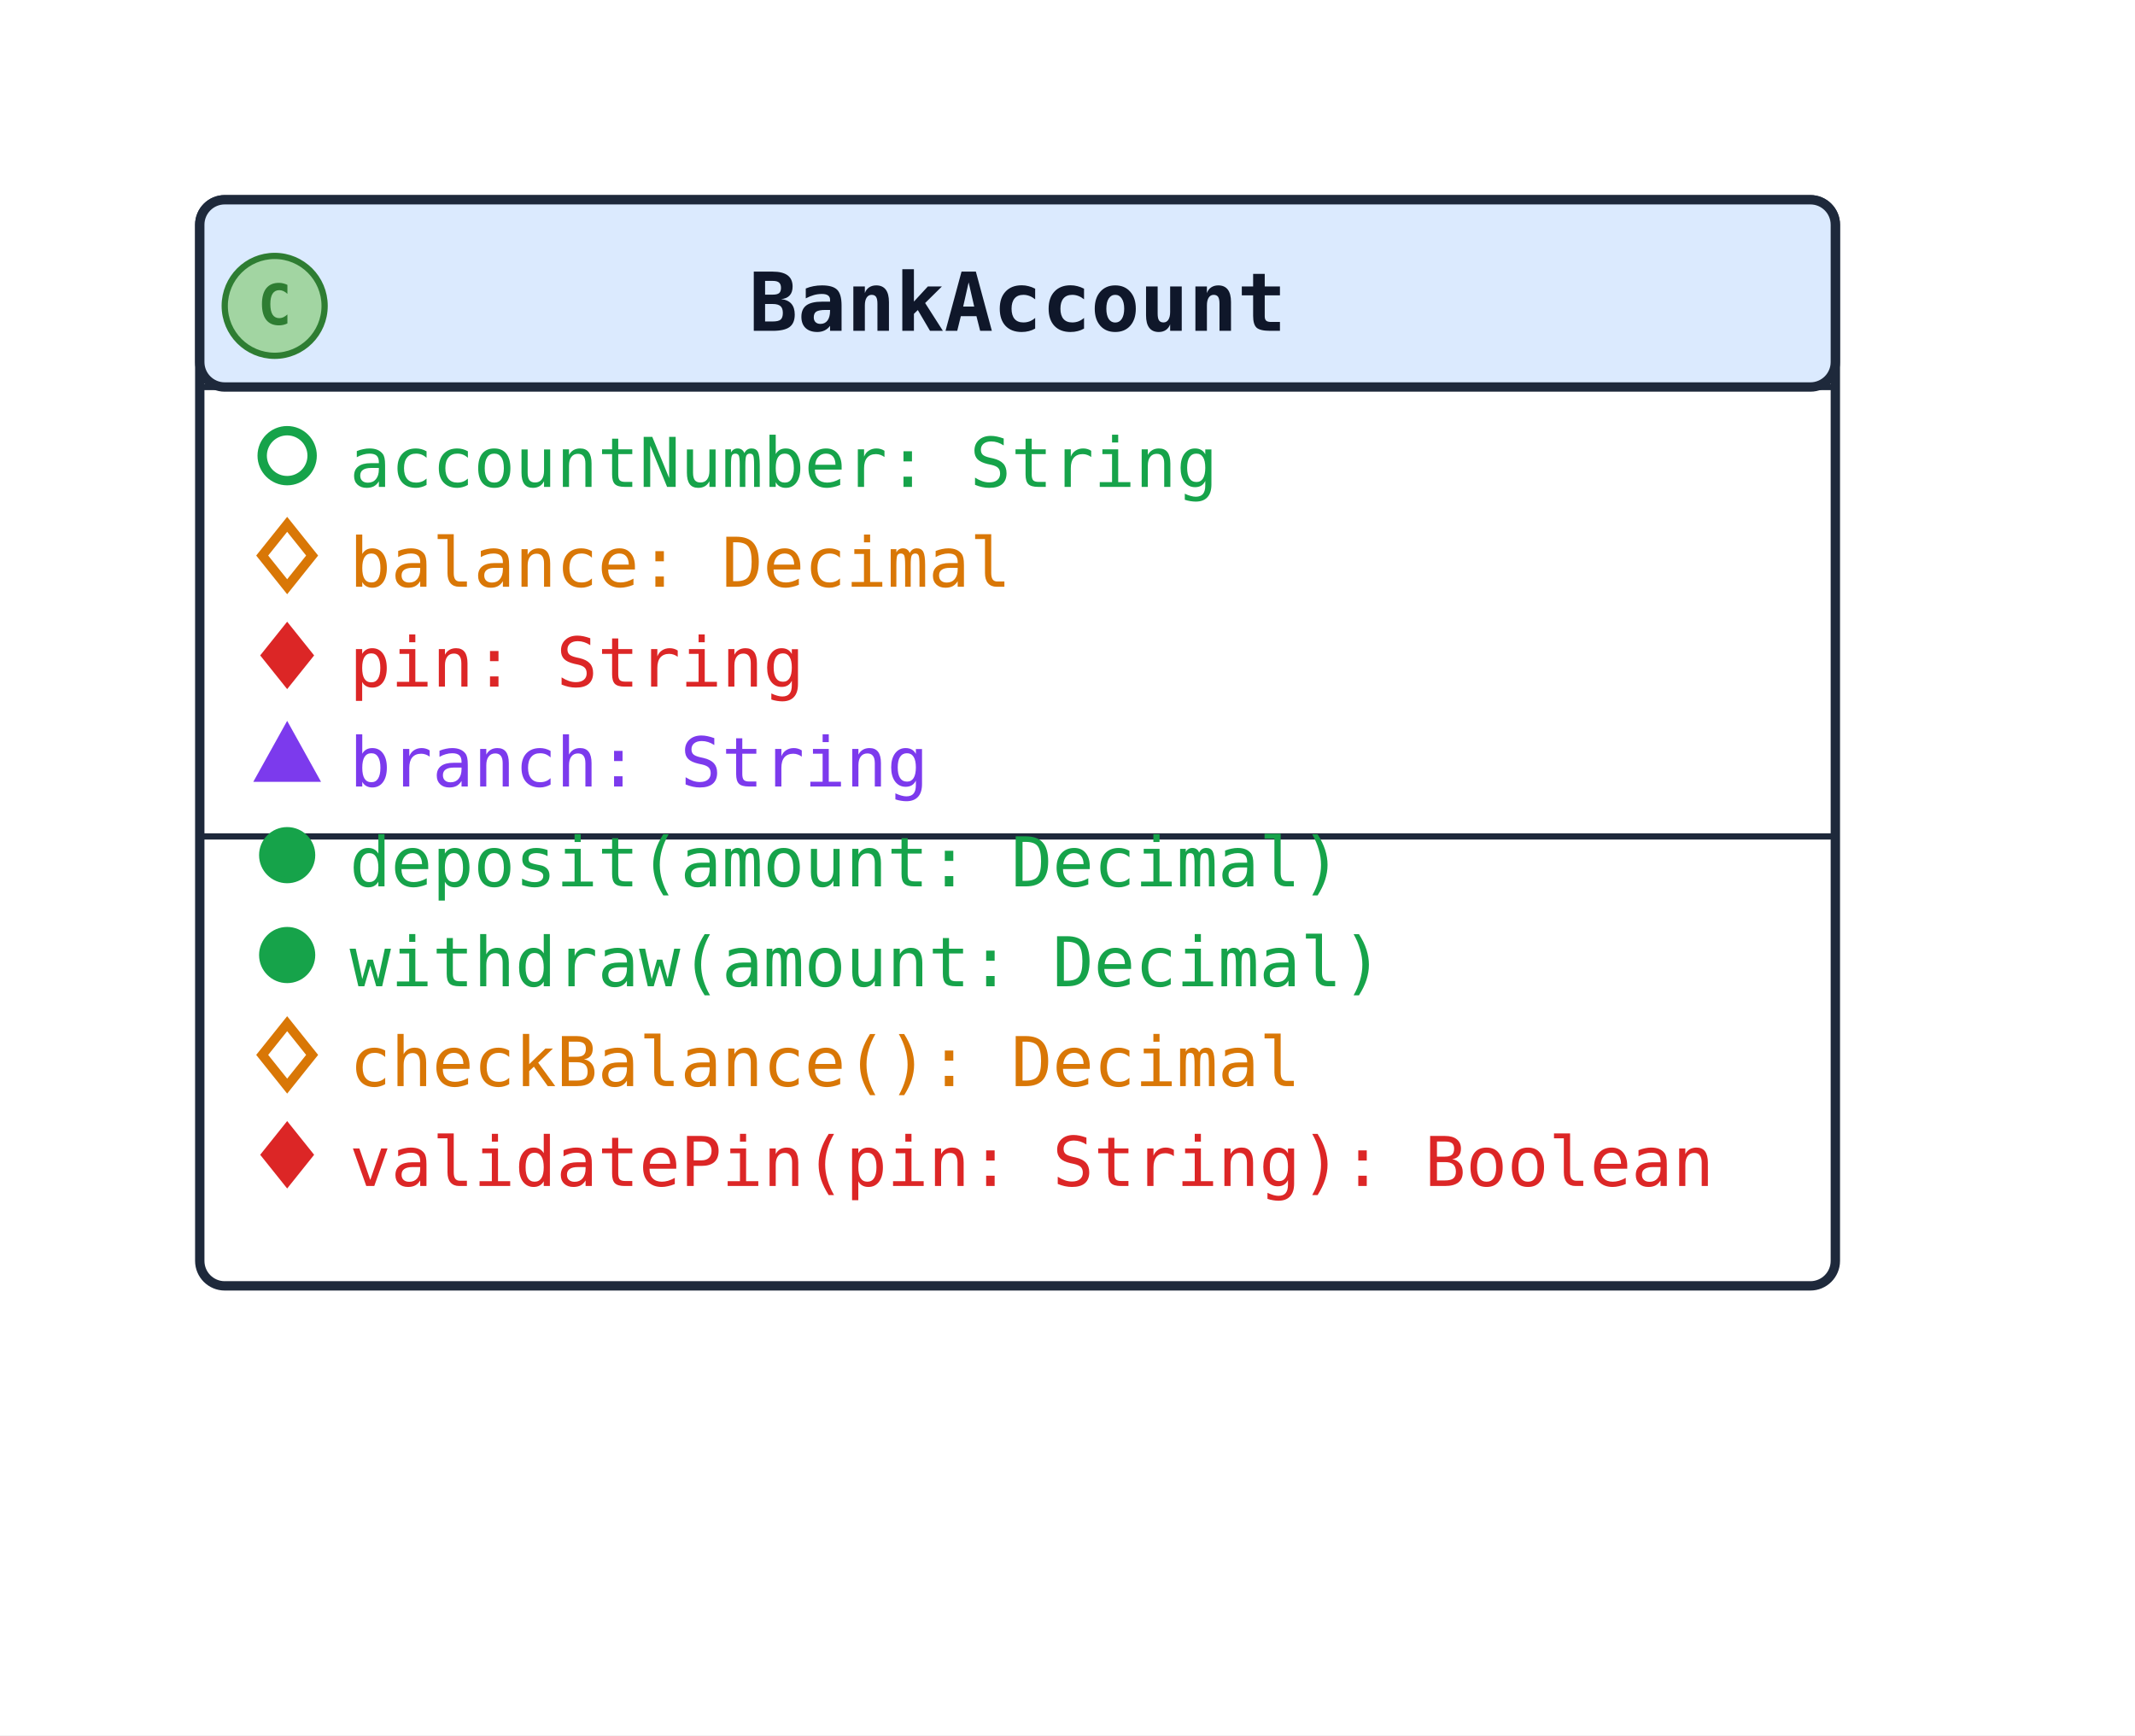
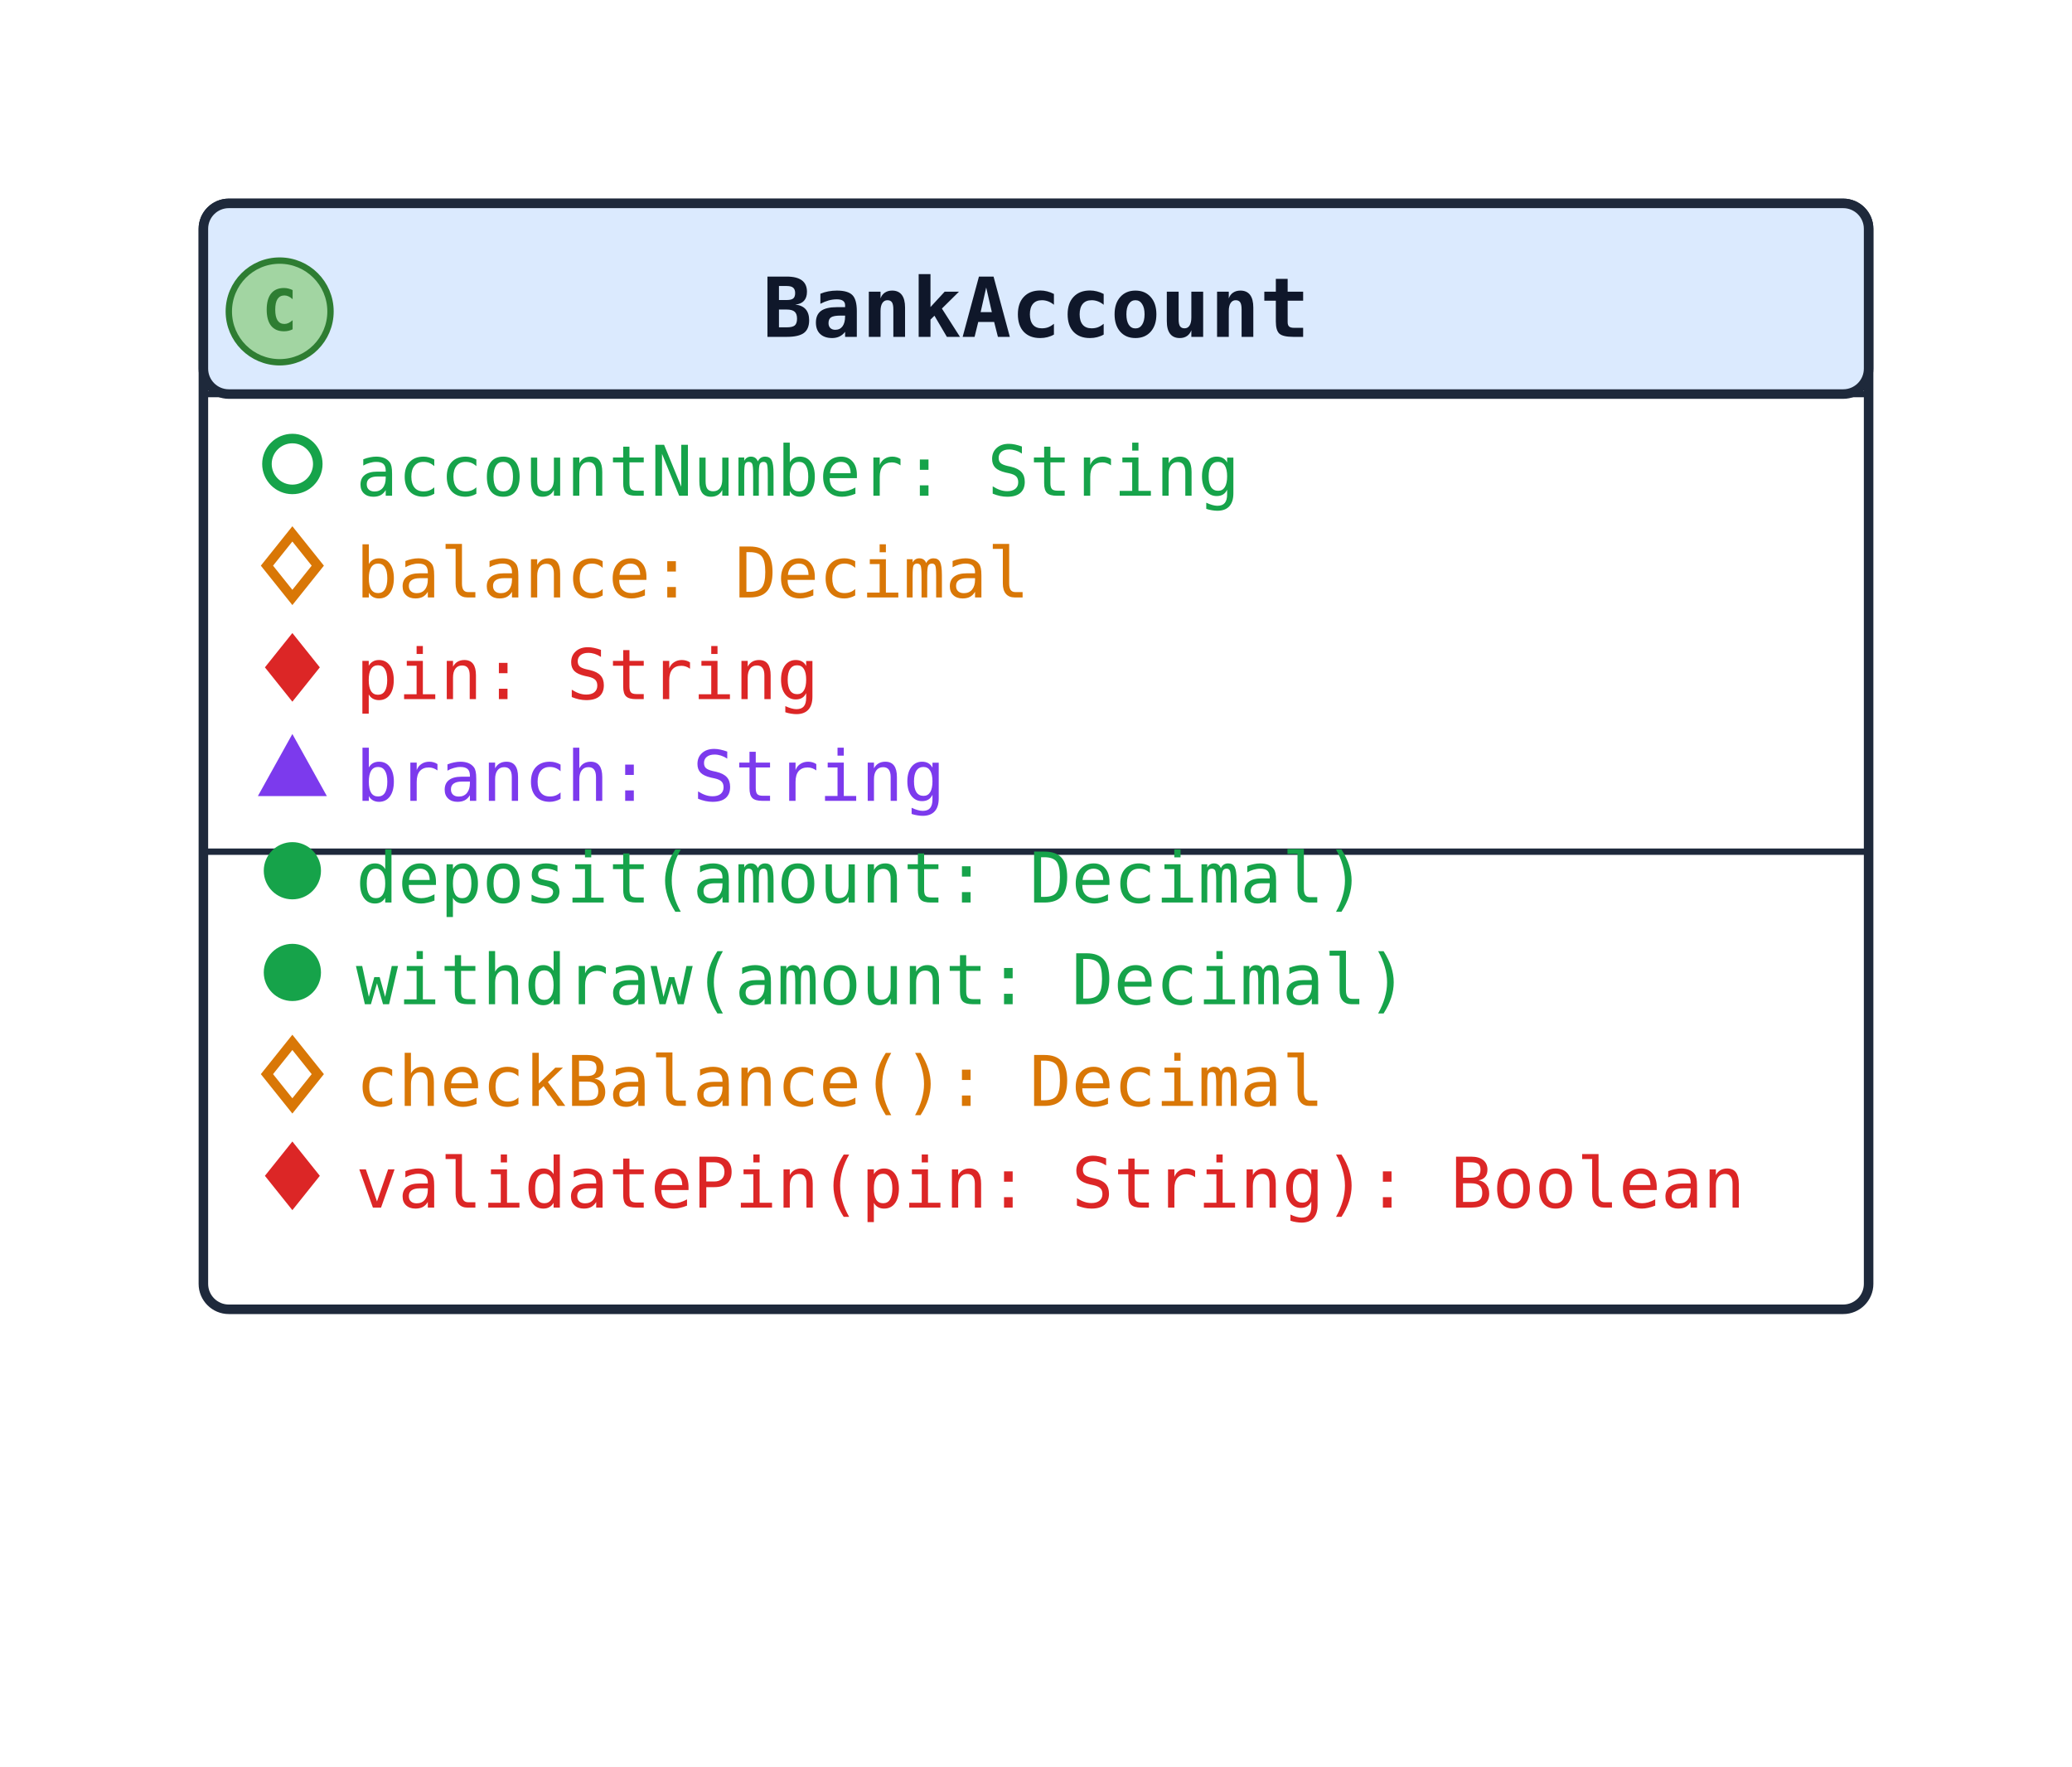
- <svg xmlns="http://www.w3.org/2000/svg" width="342" height="278" viewBox="0 0 342 278" data-orientation="TopToBottom">
+ <svg xmlns="http://www.w3.org/2000/svg" width="326" height="278" viewBox="0 0 326 278" data-orientation="TopToBottom">
  <rect width="100%" height="100%" fill="#ffffff" />
  <defs>
    <marker id="arrow-open" viewBox="0 0 10 10" refX="9" refY="5" markerWidth="10" markerHeight="10" markerUnits="userSpaceOnUse" orient="auto-start-reverse">
      <path d="M0,0 L10,5 L0,10" fill="none" stroke="#1e293b" stroke-width="1.5" />
    </marker>
    <marker id="arrow-triangle" viewBox="0 0 16 16" refX="15" refY="8" markerWidth="16" markerHeight="16" markerUnits="userSpaceOnUse" orient="auto-start-reverse">
      <polygon points="0,1 14,8 0,15" fill="#ffffff" stroke="#1e293b" stroke-width="1.5" fill-rule="nonzero" />
    </marker>
    <marker id="arrow-diamond-filled" viewBox="0 0 14 10" refX="13" refY="5" markerWidth="14" markerHeight="10" markerUnits="userSpaceOnUse" orient="auto-start-reverse">
      <path d="M0,5 L7,0 L14,5 L7,10 z" fill="#1e293b" stroke="#1e293b" stroke-width="1" />
    </marker>
    <marker id="arrow-diamond-open" viewBox="0 0 14 10" refX="13" refY="5" markerWidth="14" markerHeight="10" markerUnits="userSpaceOnUse" orient="auto-start-reverse">
      <path d="M0,5 L7,0 L14,5 L7,10 z" fill="#ffffff" stroke="#1e293b" stroke-width="1" />
    </marker>
  </defs>
  <defs>
    <marker id="arrow-triangle-filled" viewBox="0 0 12 12" refX="11" refY="6" markerWidth="12" markerHeight="12" markerUnits="userSpaceOnUse" orient="auto-start-reverse">
      <polygon points="0,0 12,6 0,12" fill="#1e293b" stroke="#1e293b" stroke-width="1.5" />
    </marker>
    <marker id="arrow-box-filled" viewBox="0 0 12 12" refX="11" refY="6" markerWidth="12" markerHeight="12" markerUnits="userSpaceOnUse" orient="auto-start-reverse">
      <rect x="2" y="2" width="8" height="8" fill="#1e293b" stroke="#1e293b" stroke-width="1.5" />
    </marker>
    <marker id="arrow-plus" viewBox="0 0 12 12" refX="11" refY="6" markerWidth="12" markerHeight="12" markerUnits="userSpaceOnUse" orient="auto-start-reverse">
      <path d="M6,1 L6,11 M1,6 L11,6" fill="none" stroke="#1e293b" stroke-width="1.8" stroke-linecap="round" />
    </marker>
    <marker id="arrow-cross" viewBox="0 0 12 12" refX="11" refY="6" markerWidth="12" markerHeight="12" markerUnits="userSpaceOnUse" orient="auto-start-reverse">
      <path d="M2,2 L10,10 M10,2 L2,10" fill="none" stroke="#1e293b" stroke-width="1.8" stroke-linecap="round" />
    </marker>
    <marker id="arrow-bracket-open" viewBox="0 0 12 14" refX="11" refY="7" markerWidth="12" markerHeight="14" markerUnits="userSpaceOnUse" orient="auto-start-reverse">
      <path d="M10,1 L4,1 L4,13 L10,13" fill="none" stroke="#1e293b" stroke-width="1.8" stroke-linecap="round" stroke-linejoin="round" />
    </marker>
    <marker id="arrow-circle-open" viewBox="0 0 12 12" refX="11" refY="6" markerWidth="12" markerHeight="12" markerUnits="userSpaceOnUse" orient="auto-start-reverse">
      <circle cx="6" cy="6" r="4" fill="#ffffff" stroke="#1e293b" stroke-width="1.5" />
    </marker>
    <marker id="arrow-circle-filled" viewBox="0 0 12 12" refX="11" refY="6" markerWidth="12" markerHeight="12" markerUnits="userSpaceOnUse" orient="auto-start-reverse">
      <circle cx="6" cy="6" r="4" fill="#1e293b" stroke="#1e293b" stroke-width="1.5" />
    </marker>
    <marker id="arrow-double-open" viewBox="0 0 16 12" refX="15" refY="6" markerWidth="16" markerHeight="12" markerUnits="userSpaceOnUse" orient="auto-start-reverse">
      <path d="M0,1 L8,6 L0,11 M7,1 L15,6 L7,11" fill="none" stroke="#1e293b" stroke-width="1.5" stroke-linejoin="round" />
    </marker>
  </defs>
  <rect class="uml-node uml-class" data-uml-id="BankAccount" x="32" y="32" width="262" height="174" rx="4" ry="4" fill="#ffffff" stroke="#1e293b" stroke-width="1.5" />
  <rect x="32" y="32" width="262" height="30" rx="4" ry="4" fill="#dbeafe" stroke="#1e293b" stroke-width="1.5" />
  <line x1="32" y1="62" x2="294" y2="62" stroke="#1e293b" stroke-width="1" />
  <circle class="uml-class-badge" cx="44" cy="49" r="8" fill="#A2D5A2" stroke="#2E7D32" stroke-width="1" />
  <text class="uml-class-badge-letter" x="44" y="52" text-anchor="middle" font-family="monospace" font-size="9" font-weight="700" fill="#2E7D32">C</text>
  <text x="163" y="53" text-anchor="middle" font-family="monospace" font-size="13" font-weight="600" fill="#0f172a">BankAccount</text>
  <circle class="uml-vis-glyph" cx="46" cy="73" r="4" fill="none" stroke="#16a34a" stroke-width="1.5" />
  <text class="uml-member" data-uml-visibility="public" x="56" y="78" font-family="monospace" font-size="11" fill="#16a34a">accountNumber: String</text>
  <polygon class="uml-vis-glyph" points="46,84 50,89 46,94 42,89" fill="none" stroke="#d97706" stroke-width="1.5" />
  <text class="uml-member" data-uml-visibility="protected" x="56" y="94" font-family="monospace" font-size="11" fill="#d97706">balance: Decimal</text>
  <polygon class="uml-vis-glyph" points="46,100 50,105 46,110 42,105" fill="#dc2626" stroke="#dc2626" stroke-width="0.5" />
  <text class="uml-member" data-uml-visibility="private" x="56" y="110" font-family="monospace" font-size="11" fill="#dc2626">pin: String</text>
  <polygon class="uml-vis-glyph" points="46,116 51,125 41,125" fill="#7c3aed" stroke="#7c3aed" stroke-width="0.5" />
  <text class="uml-member" data-uml-visibility="package" x="56" y="126" font-family="monospace" font-size="11" fill="#7c3aed">branch: String</text>
  <line x1="32" y1="134" x2="294" y2="134" stroke="#1e293b" stroke-width="1" />
  <circle class="uml-vis-glyph" cx="46" cy="137" r="4" fill="#16a34a" stroke="#16a34a" stroke-width="1" />
  <text class="uml-member" data-uml-visibility="public" x="56" y="142" font-family="monospace" font-size="11" fill="#16a34a">deposit(amount: Decimal)</text>
  <circle class="uml-vis-glyph" cx="46" cy="153" r="4" fill="#16a34a" stroke="#16a34a" stroke-width="1" />
  <text class="uml-member" data-uml-visibility="public" x="56" y="158" font-family="monospace" font-size="11" fill="#16a34a">withdraw(amount: Decimal)</text>
  <polygon class="uml-vis-glyph" points="46,164 50,169 46,174 42,169" fill="none" stroke="#d97706" stroke-width="1.5" />
  <text class="uml-member" data-uml-visibility="protected" x="56" y="174" font-family="monospace" font-size="11" fill="#d97706">checkBalance(): Decimal</text>
  <polygon class="uml-vis-glyph" points="46,180 50,185 46,190 42,185" fill="#dc2626" stroke="#dc2626" stroke-width="0.5" />
  <text class="uml-member" data-uml-visibility="private" x="56" y="190" font-family="monospace" font-size="11" fill="#dc2626">validatePin(pin: String): Boolean</text>
</svg>
